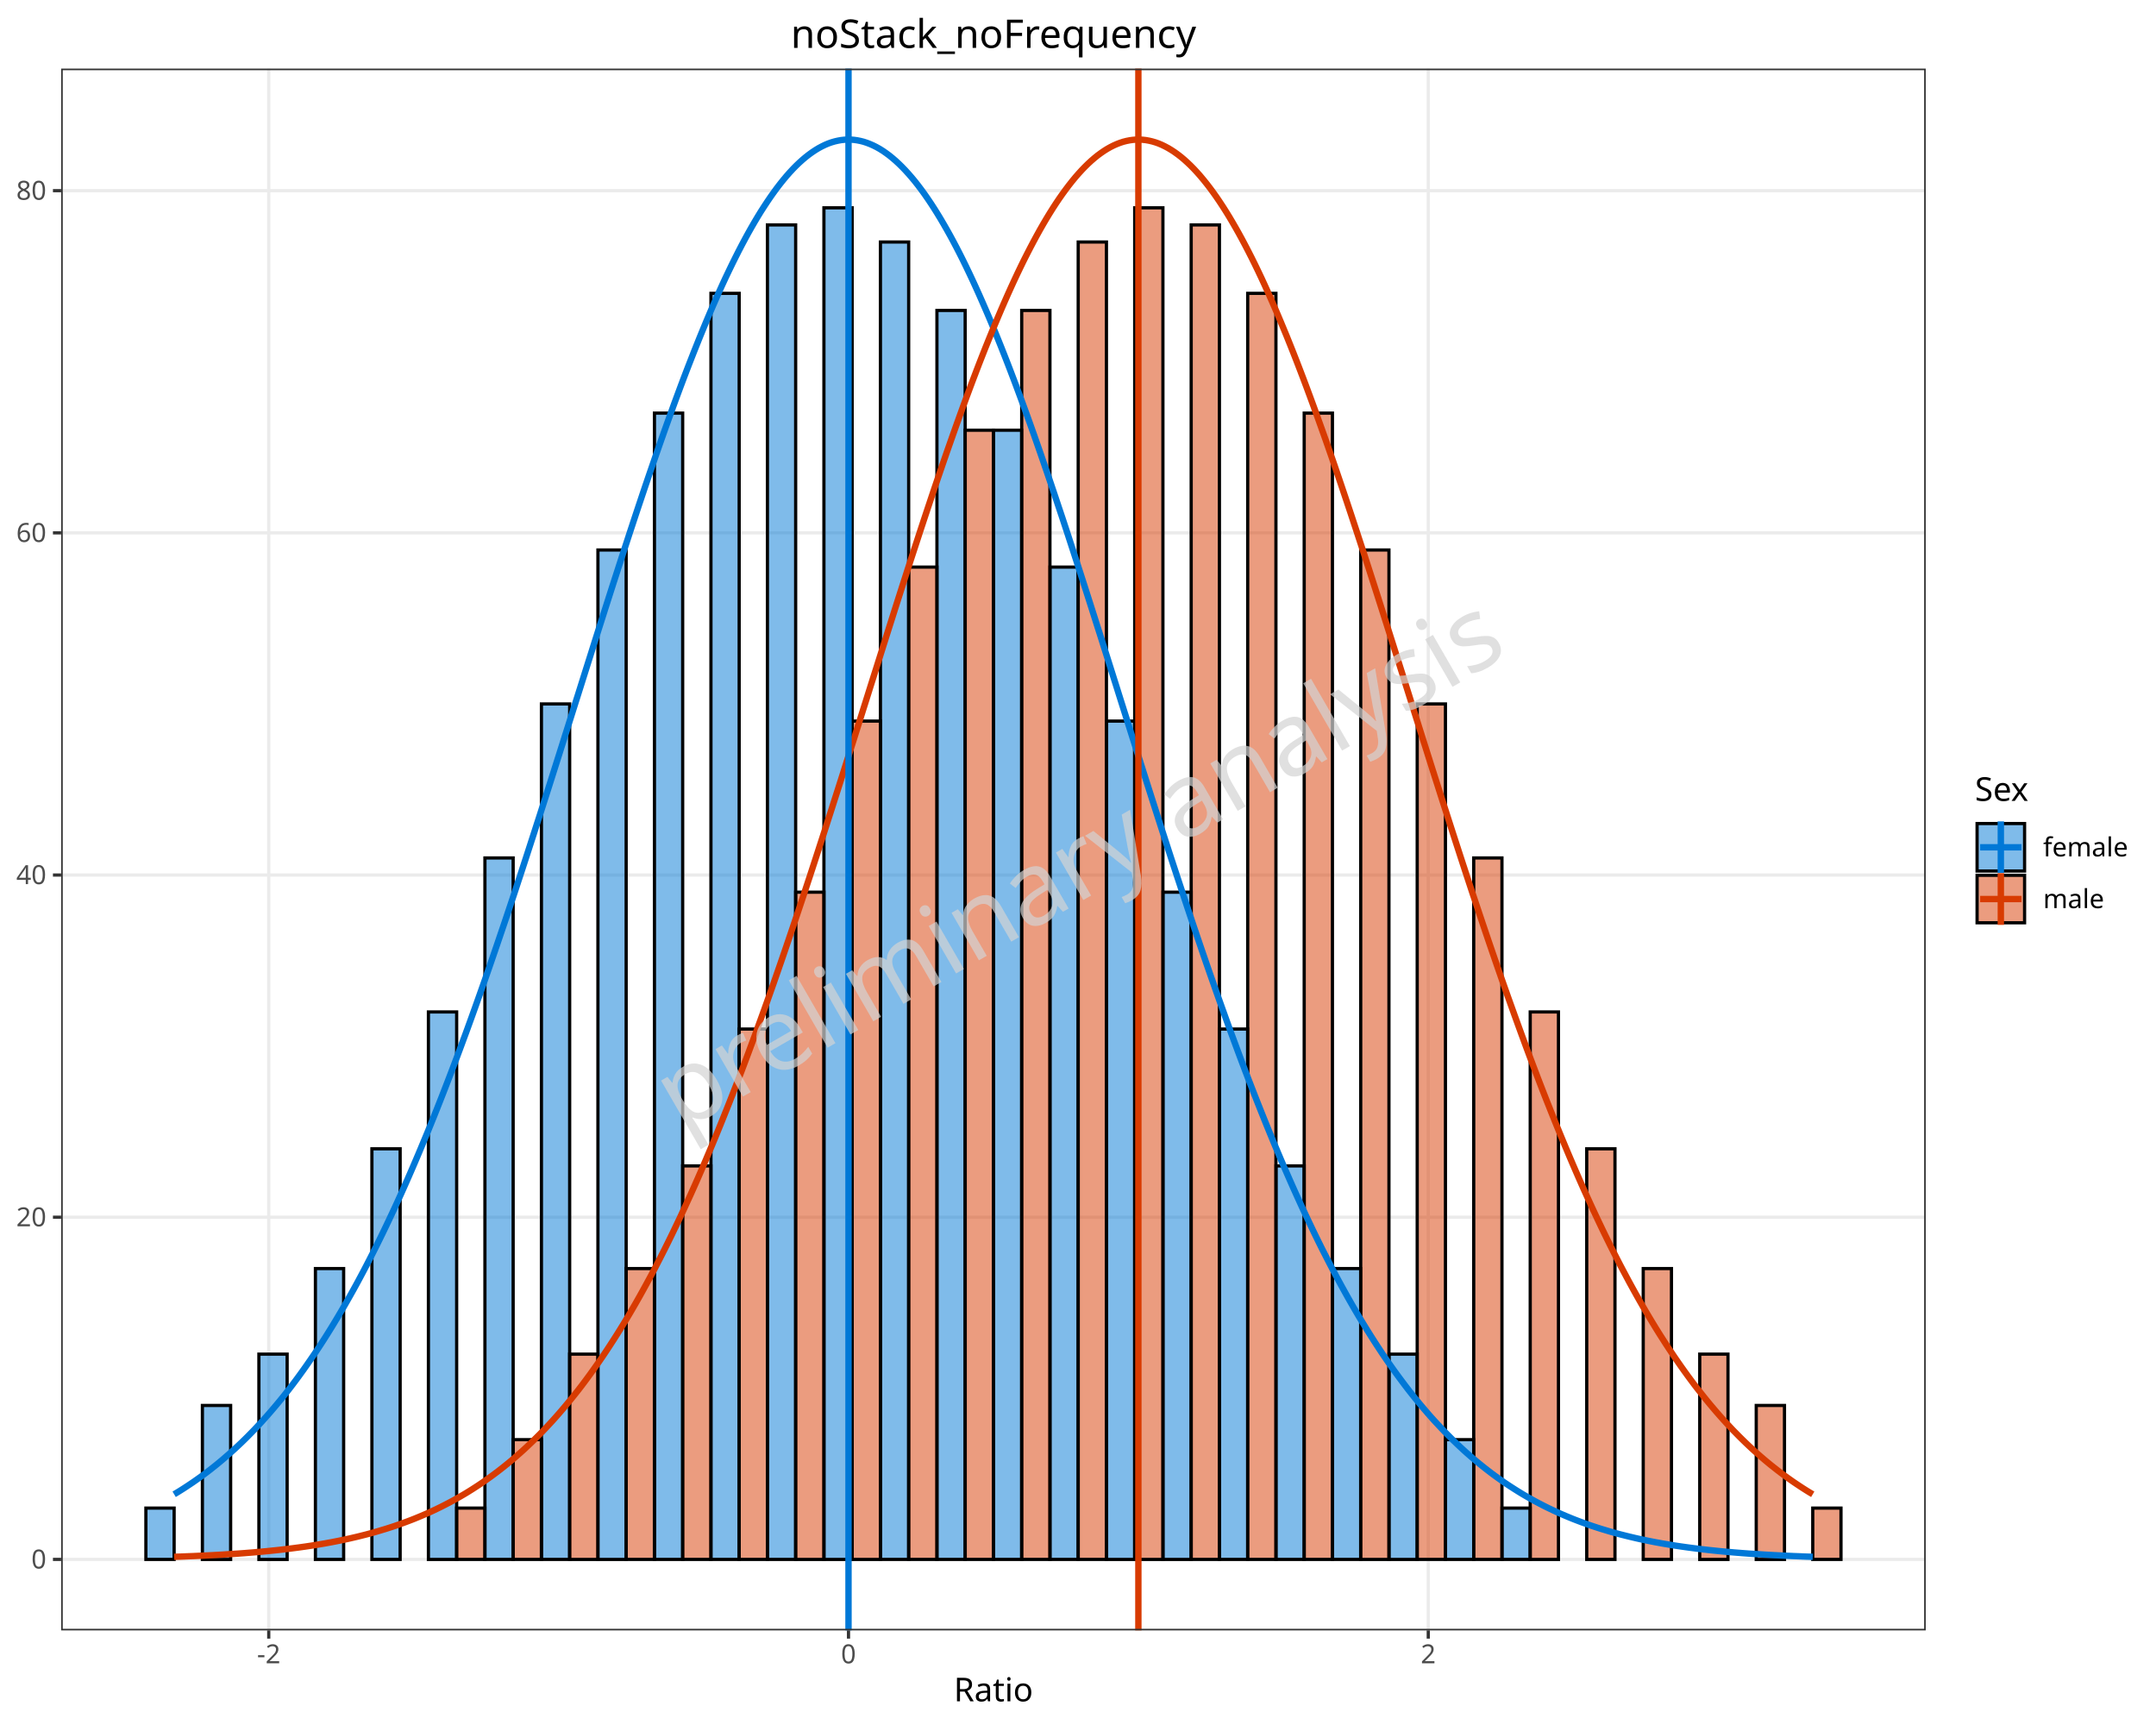
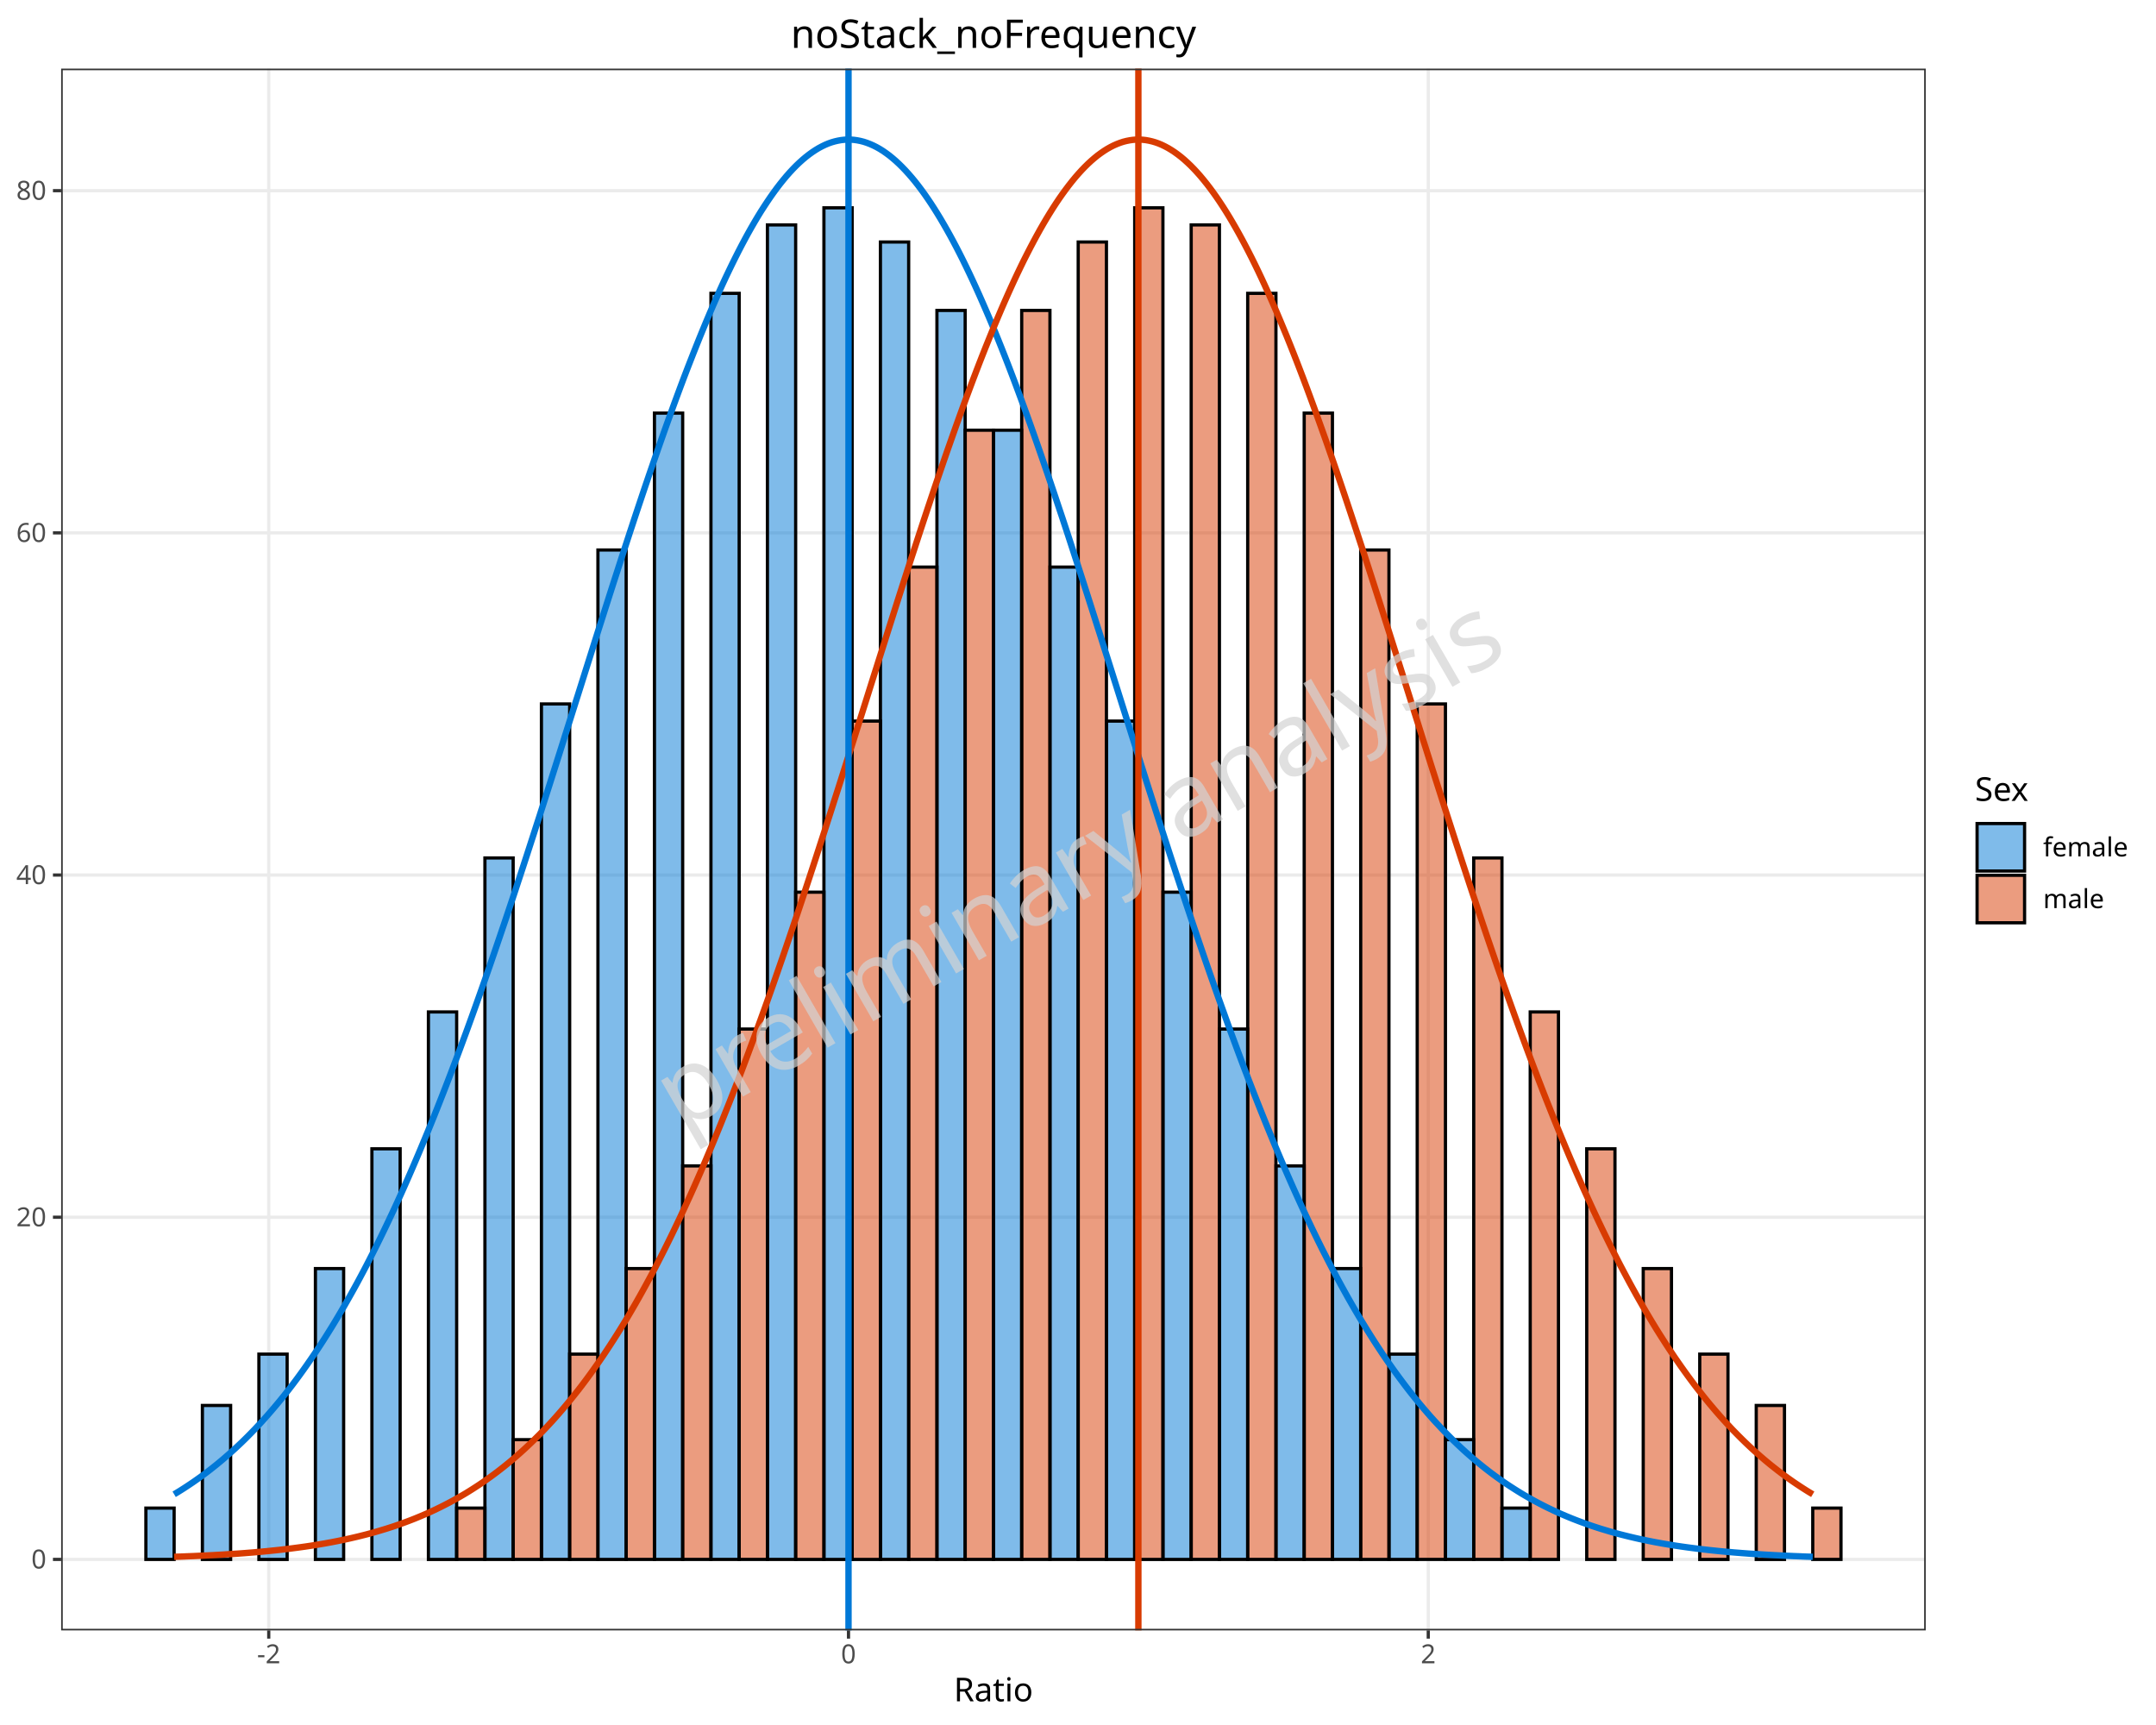
<svg xmlns="http://www.w3.org/2000/svg" class="svglite" data-engine-version="2.0" width="720.00pt" height="576.00pt" viewBox="0 0 720.00 576.00">
  <defs>
    <style type="text/css">
    .svglite line, .svglite polyline, .svglite polygon, .svglite path, .svglite rect, .svglite circle {
      fill: none;
      stroke: #000000;
      stroke-linecap: round;
      stroke-linejoin: round;
      stroke-miterlimit: 10.00;
    }
  </style>
  </defs>
  <rect width="100%" height="100%" style="stroke: none; fill: #FFFFFF;" />
  <defs>
    <clipPath id="cpMC4wMHw3MjAuMDB8MC4wMHw1NzYuMDA=">
      <rect x="0.00" y="0.00" width="720.00" height="576.00" />
    </clipPath>
  </defs>
  <g clip-path="url(#cpMC4wMHw3MjAuMDB8MC4wMHw1NzYuMDA=)">
    <rect x="0.00" y="0.00" width="720.00" height="576.00" style="stroke-width: 1.07; stroke: #FFFFFF; fill: #FFFFFF;" />
  </g>
  <defs>
    <clipPath id="cpMjAuNDJ8NjQzLjEwfDIyLjkwfDU0NC40Mg==">
      <rect x="20.42" y="22.90" width="622.69" height="521.51" />
    </clipPath>
  </defs>
  <g clip-path="url(#cpMjAuNDJ8NjQzLjEwfDIyLjkwfDU0NC40Mg==)">
    <rect x="20.42" y="22.90" width="622.69" height="521.51" style="stroke-width: 1.07; stroke: none; fill: #FFFFFF;" />
    <polyline points="20.42,520.71 643.10,520.71 " style="stroke-width: 1.07; stroke: #EBEBEB; stroke-linecap: butt;" />
    <polyline points="20.42,406.45 643.10,406.45 " style="stroke-width: 1.07; stroke: #EBEBEB; stroke-linecap: butt;" />
    <polyline points="20.42,292.19 643.10,292.19 " style="stroke-width: 1.07; stroke: #EBEBEB; stroke-linecap: butt;" />
    <polyline points="20.42,177.93 643.10,177.93 " style="stroke-width: 1.07; stroke: #EBEBEB; stroke-linecap: butt;" />
    <polyline points="20.42,63.67 643.10,63.67 " style="stroke-width: 1.07; stroke: #EBEBEB; stroke-linecap: butt;" />
    <polyline points="89.75,544.42 89.75,22.90 " style="stroke-width: 1.07; stroke: #EBEBEB; stroke-linecap: butt;" />
    <polyline points="283.36,544.42 283.36,22.90 " style="stroke-width: 1.07; stroke: #EBEBEB; stroke-linecap: butt;" />
    <polyline points="476.97,544.42 476.97,22.90 " style="stroke-width: 1.07; stroke: #EBEBEB; stroke-linecap: butt;" />
    <rect x="48.72" y="503.57" width="9.43" height="17.14" style="stroke-width: 1.07; stroke-linecap: butt; stroke-linejoin: miter; fill: #0078D7; fill-opacity: 0.50;" />
    <rect x="67.59" y="469.30" width="9.43" height="51.42" style="stroke-width: 1.07; stroke-linecap: butt; stroke-linejoin: miter; fill: #0078D7; fill-opacity: 0.50;" />
    <rect x="86.46" y="452.16" width="9.43" height="68.56" style="stroke-width: 1.07; stroke-linecap: butt; stroke-linejoin: miter; fill: #0078D7; fill-opacity: 0.50;" />
    <rect x="105.33" y="423.59" width="9.43" height="97.12" style="stroke-width: 1.07; stroke-linecap: butt; stroke-linejoin: miter; fill: #0078D7; fill-opacity: 0.50;" />
    <rect x="124.20" y="383.60" width="9.43" height="137.11" style="stroke-width: 1.07; stroke-linecap: butt; stroke-linejoin: miter; fill: #0078D7; fill-opacity: 0.50;" />
    <rect x="143.07" y="337.90" width="9.43" height="182.82" style="stroke-width: 1.07; stroke-linecap: butt; stroke-linejoin: miter; fill: #0078D7; fill-opacity: 0.50;" />
    <rect x="161.94" y="286.48" width="9.43" height="234.23" style="stroke-width: 1.07; stroke-linecap: butt; stroke-linejoin: miter; fill: #0078D7; fill-opacity: 0.50;" />
    <rect x="180.81" y="235.06" width="9.43" height="285.65" style="stroke-width: 1.07; stroke-linecap: butt; stroke-linejoin: miter; fill: #0078D7; fill-opacity: 0.50;" />
    <rect x="199.68" y="183.65" width="9.43" height="337.07" style="stroke-width: 1.07; stroke-linecap: butt; stroke-linejoin: miter; fill: #0078D7; fill-opacity: 0.50;" />
    <rect x="218.55" y="137.94" width="9.43" height="382.77" style="stroke-width: 1.07; stroke-linecap: butt; stroke-linejoin: miter; fill: #0078D7; fill-opacity: 0.50;" />
    <rect x="237.42" y="97.95" width="9.43" height="422.76" style="stroke-width: 1.07; stroke-linecap: butt; stroke-linejoin: miter; fill: #0078D7; fill-opacity: 0.50;" />
    <rect x="256.28" y="75.10" width="9.43" height="445.61" style="stroke-width: 1.07; stroke-linecap: butt; stroke-linejoin: miter; fill: #0078D7; fill-opacity: 0.50;" />
    <rect x="275.15" y="69.39" width="9.43" height="451.33" style="stroke-width: 1.07; stroke-linecap: butt; stroke-linejoin: miter; fill: #0078D7; fill-opacity: 0.50;" />
    <rect x="294.02" y="80.81" width="9.43" height="439.90" style="stroke-width: 1.07; stroke-linecap: butt; stroke-linejoin: miter; fill: #0078D7; fill-opacity: 0.50;" />
    <rect x="312.89" y="103.66" width="9.43" height="417.05" style="stroke-width: 1.07; stroke-linecap: butt; stroke-linejoin: miter; fill: #0078D7; fill-opacity: 0.50;" />
    <rect x="331.76" y="143.65" width="9.43" height="377.06" style="stroke-width: 1.07; stroke-linecap: butt; stroke-linejoin: miter; fill: #0078D7; fill-opacity: 0.50;" />
    <rect x="350.63" y="189.36" width="9.43" height="331.35" style="stroke-width: 1.07; stroke-linecap: butt; stroke-linejoin: miter; fill: #0078D7; fill-opacity: 0.50;" />
    <rect x="369.50" y="240.78" width="9.43" height="279.94" style="stroke-width: 1.07; stroke-linecap: butt; stroke-linejoin: miter; fill: #0078D7; fill-opacity: 0.50;" />
    <rect x="388.37" y="297.91" width="9.43" height="222.81" style="stroke-width: 1.07; stroke-linecap: butt; stroke-linejoin: miter; fill: #0078D7; fill-opacity: 0.50;" />
    <rect x="407.24" y="343.61" width="9.43" height="177.10" style="stroke-width: 1.07; stroke-linecap: butt; stroke-linejoin: miter; fill: #0078D7; fill-opacity: 0.50;" />
    <rect x="426.11" y="389.31" width="9.43" height="131.40" style="stroke-width: 1.07; stroke-linecap: butt; stroke-linejoin: miter; fill: #0078D7; fill-opacity: 0.50;" />
    <rect x="444.98" y="423.59" width="9.43" height="97.12" style="stroke-width: 1.07; stroke-linecap: butt; stroke-linejoin: miter; fill: #0078D7; fill-opacity: 0.50;" />
    <rect x="463.85" y="452.16" width="9.43" height="68.56" style="stroke-width: 1.07; stroke-linecap: butt; stroke-linejoin: miter; fill: #0078D7; fill-opacity: 0.50;" />
    <rect x="482.72" y="480.72" width="9.43" height="39.99" style="stroke-width: 1.07; stroke-linecap: butt; stroke-linejoin: miter; fill: #0078D7; fill-opacity: 0.50;" />
    <rect x="501.58" y="503.57" width="9.43" height="17.14" style="stroke-width: 1.07; stroke-linecap: butt; stroke-linejoin: miter; fill: #0078D7; fill-opacity: 0.50;" />
    <rect x="520.45" y="520.71" width="9.43" height="0.00" style="stroke-width: 1.07; stroke-linecap: butt; stroke-linejoin: miter; fill: #0078D7; fill-opacity: 0.50;" />
    <rect x="539.32" y="520.71" width="9.43" height="0.00" style="stroke-width: 1.07; stroke-linecap: butt; stroke-linejoin: miter; fill: #0078D7; fill-opacity: 0.50;" />
    <rect x="558.19" y="520.71" width="9.43" height="0.00" style="stroke-width: 1.07; stroke-linecap: butt; stroke-linejoin: miter; fill: #0078D7; fill-opacity: 0.50;" />
    <rect x="577.06" y="520.71" width="9.43" height="0.00" style="stroke-width: 1.07; stroke-linecap: butt; stroke-linejoin: miter; fill: #0078D7; fill-opacity: 0.50;" />
    <rect x="595.93" y="520.71" width="9.43" height="0.00" style="stroke-width: 1.07; stroke-linecap: butt; stroke-linejoin: miter; fill: #0078D7; fill-opacity: 0.50;" />
    <rect x="58.16" y="520.71" width="9.43" height="0.00" style="stroke-width: 1.07; stroke-linecap: butt; stroke-linejoin: miter; fill: #D83B01; fill-opacity: 0.50;" />
    <rect x="77.03" y="520.71" width="9.43" height="0.00" style="stroke-width: 1.07; stroke-linecap: butt; stroke-linejoin: miter; fill: #D83B01; fill-opacity: 0.50;" />
    <rect x="95.90" y="520.71" width="9.43" height="0.00" style="stroke-width: 1.07; stroke-linecap: butt; stroke-linejoin: miter; fill: #D83B01; fill-opacity: 0.50;" />
    <rect x="114.77" y="520.71" width="9.43" height="0.00" style="stroke-width: 1.07; stroke-linecap: butt; stroke-linejoin: miter; fill: #D83B01; fill-opacity: 0.50;" />
    <rect x="133.63" y="520.71" width="9.43" height="0.00" style="stroke-width: 1.07; stroke-linecap: butt; stroke-linejoin: miter; fill: #D83B01; fill-opacity: 0.50;" />
    <rect x="152.50" y="503.57" width="9.43" height="17.14" style="stroke-width: 1.07; stroke-linecap: butt; stroke-linejoin: miter; fill: #D83B01; fill-opacity: 0.50;" />
    <rect x="171.37" y="480.72" width="9.43" height="39.99" style="stroke-width: 1.07; stroke-linecap: butt; stroke-linejoin: miter; fill: #D83B01; fill-opacity: 0.50;" />
    <rect x="190.24" y="452.16" width="9.43" height="68.56" style="stroke-width: 1.07; stroke-linecap: butt; stroke-linejoin: miter; fill: #D83B01; fill-opacity: 0.50;" />
    <rect x="209.11" y="423.59" width="9.43" height="97.12" style="stroke-width: 1.07; stroke-linecap: butt; stroke-linejoin: miter; fill: #D83B01; fill-opacity: 0.50;" />
    <rect x="227.98" y="389.31" width="9.43" height="131.40" style="stroke-width: 1.07; stroke-linecap: butt; stroke-linejoin: miter; fill: #D83B01; fill-opacity: 0.50;" />
    <rect x="246.85" y="343.61" width="9.43" height="177.10" style="stroke-width: 1.07; stroke-linecap: butt; stroke-linejoin: miter; fill: #D83B01; fill-opacity: 0.50;" />
    <rect x="265.72" y="297.91" width="9.43" height="222.81" style="stroke-width: 1.07; stroke-linecap: butt; stroke-linejoin: miter; fill: #D83B01; fill-opacity: 0.50;" />
    <rect x="284.59" y="240.78" width="9.43" height="279.94" style="stroke-width: 1.07; stroke-linecap: butt; stroke-linejoin: miter; fill: #D83B01; fill-opacity: 0.50;" />
    <rect x="303.46" y="189.36" width="9.43" height="331.35" style="stroke-width: 1.07; stroke-linecap: butt; stroke-linejoin: miter; fill: #D83B01; fill-opacity: 0.50;" />
    <rect x="322.33" y="143.65" width="9.43" height="377.06" style="stroke-width: 1.07; stroke-linecap: butt; stroke-linejoin: miter; fill: #D83B01; fill-opacity: 0.50;" />
    <rect x="341.20" y="103.66" width="9.43" height="417.05" style="stroke-width: 1.07; stroke-linecap: butt; stroke-linejoin: miter; fill: #D83B01; fill-opacity: 0.50;" />
    <rect x="360.07" y="80.81" width="9.43" height="439.90" style="stroke-width: 1.07; stroke-linecap: butt; stroke-linejoin: miter; fill: #D83B01; fill-opacity: 0.50;" />
    <rect x="378.93" y="69.39" width="9.43" height="451.33" style="stroke-width: 1.07; stroke-linecap: butt; stroke-linejoin: miter; fill: #D83B01; fill-opacity: 0.50;" />
    <rect x="397.80" y="75.10" width="9.43" height="445.61" style="stroke-width: 1.07; stroke-linecap: butt; stroke-linejoin: miter; fill: #D83B01; fill-opacity: 0.50;" />
    <rect x="416.67" y="97.95" width="9.43" height="422.76" style="stroke-width: 1.07; stroke-linecap: butt; stroke-linejoin: miter; fill: #D83B01; fill-opacity: 0.50;" />
    <rect x="435.54" y="137.94" width="9.43" height="382.77" style="stroke-width: 1.07; stroke-linecap: butt; stroke-linejoin: miter; fill: #D83B01; fill-opacity: 0.50;" />
    <rect x="454.41" y="183.65" width="9.43" height="337.07" style="stroke-width: 1.07; stroke-linecap: butt; stroke-linejoin: miter; fill: #D83B01; fill-opacity: 0.50;" />
    <rect x="473.28" y="235.06" width="9.43" height="285.65" style="stroke-width: 1.07; stroke-linecap: butt; stroke-linejoin: miter; fill: #D83B01; fill-opacity: 0.50;" />
    <rect x="492.15" y="286.48" width="9.43" height="234.23" style="stroke-width: 1.07; stroke-linecap: butt; stroke-linejoin: miter; fill: #D83B01; fill-opacity: 0.50;" />
    <rect x="511.02" y="337.90" width="9.43" height="182.82" style="stroke-width: 1.07; stroke-linecap: butt; stroke-linejoin: miter; fill: #D83B01; fill-opacity: 0.50;" />
    <rect x="529.89" y="383.60" width="9.43" height="137.11" style="stroke-width: 1.07; stroke-linecap: butt; stroke-linejoin: miter; fill: #D83B01; fill-opacity: 0.50;" />
    <rect x="548.76" y="423.59" width="9.43" height="97.12" style="stroke-width: 1.07; stroke-linecap: butt; stroke-linejoin: miter; fill: #D83B01; fill-opacity: 0.50;" />
    <rect x="567.63" y="452.16" width="9.43" height="68.56" style="stroke-width: 1.07; stroke-linecap: butt; stroke-linejoin: miter; fill: #D83B01; fill-opacity: 0.50;" />
    <rect x="586.50" y="469.30" width="9.43" height="51.42" style="stroke-width: 1.07; stroke-linecap: butt; stroke-linejoin: miter; fill: #D83B01; fill-opacity: 0.50;" />
    <rect x="605.37" y="503.57" width="9.43" height="17.14" style="stroke-width: 1.07; stroke-linecap: butt; stroke-linejoin: miter; fill: #D83B01; fill-opacity: 0.50;" />
    <polyline points="58.16,498.96 59.23,498.32 60.30,497.66 61.37,496.98 62.44,496.28 63.51,495.57 64.58,494.85 65.65,494.10 66.72,493.34 67.80,492.56 68.87,491.76 69.94,490.94 71.01,490.10 72.08,489.25 73.15,488.37 74.22,487.48 75.29,486.56 76.36,485.63 77.43,484.67 78.50,483.70 79.57,482.70 80.65,481.68 81.72,480.64 82.79,479.58 83.86,478.49 84.93,477.39 86.00,476.25 87.07,475.10 88.14,473.92 89.21,472.72 90.28,471.50 91.35,470.25 92.42,468.98 93.50,467.68 94.57,466.36 95.64,465.01 96.71,463.63 97.78,462.24 98.85,460.81 99.92,459.36 100.99,457.88 102.06,456.38 103.13,454.84 104.20,453.29 105.28,451.70 106.35,450.09 107.42,448.45 108.49,446.78 109.56,445.08 110.63,443.36 111.70,441.60 112.77,439.82 113.84,438.01 114.91,436.17 115.98,434.30 117.05,432.41 118.13,430.48 119.20,428.53 120.27,426.54 121.34,424.53 122.41,422.49 123.48,420.41 124.55,418.31 125.62,416.18 126.69,414.02 127.76,411.83 128.83,409.61 129.90,407.36 130.98,405.08 132.05,402.78 133.12,400.44 134.19,398.07 135.26,395.68 136.33,393.25 137.40,390.80 138.47,388.32 139.54,385.81 140.61,383.27 141.68,380.70 142.76,378.10 143.83,375.48 144.90,372.83 145.97,370.15 147.04,367.44 148.11,364.71 149.18,361.95 150.25,359.17 151.32,356.36 152.39,353.52 153.46,350.66 154.53,347.77 155.61,344.86 156.68,341.92 157.75,338.96 158.82,335.98 159.89,332.97 160.96,329.95 162.03,326.90 163.10,323.82 164.17,320.73 165.24,317.62 166.31,314.49 167.38,311.34 168.46,308.17 169.53,304.98 170.60,301.78 171.67,298.56 172.74,295.32 173.81,292.07 174.88,288.80 175.95,285.52 177.02,282.22 178.09,278.92 179.16,275.60 180.24,272.27 181.31,268.93 182.38,265.58 183.45,262.23 184.52,258.86 185.59,255.49 186.66,252.11 187.73,248.73 188.80,245.34 189.87,241.95 190.94,238.56 192.01,235.17 193.09,231.77 194.16,228.38 195.23,224.98 196.30,221.59 197.37,218.21 198.44,214.82 199.51,211.44 200.58,208.07 201.65,204.71 202.72,201.35 203.79,198.01 204.86,194.67 205.94,191.34 207.01,188.03 208.08,184.73 209.15,181.45 210.22,178.18 211.29,174.93 212.36,171.69 213.43,168.48 214.50,165.28 215.57,162.11 216.64,158.96 217.72,155.83 218.79,152.72 219.86,149.64 220.93,146.59 222.00,143.56 223.07,140.57 224.14,137.60 225.21,134.66 226.28,131.76 227.35,128.88 228.42,126.04 229.49,123.24 230.57,120.47 231.64,117.74 232.71,115.05 233.78,112.39 234.85,109.78 235.92,107.20 236.99,104.67 238.06,102.18 239.13,99.74 240.20,97.34 241.27,94.98 242.34,92.67 243.42,90.41 244.49,88.20 245.56,86.04 246.63,83.92 247.70,81.86 248.77,79.85 249.84,77.89 250.91,75.99 251.98,74.14 253.05,72.34 254.12,70.60 255.20,68.92 256.27,67.29 257.34,65.72 258.41,64.21 259.48,62.75 260.55,61.36 261.62,60.03 262.69,58.75 263.76,57.54 264.83,56.39 265.90,55.30 266.97,54.28 268.05,53.31 269.12,52.41 270.19,51.58 271.26,50.81 272.33,50.10 273.40,49.45 274.47,48.88 275.54,48.36 276.61,47.91 277.68,47.53 278.75,47.22 279.83,46.97 280.90,46.78 281.97,46.66 283.04,46.61 284.11,46.62 285.18,46.70 286.25,46.85 287.32,47.06 288.39,47.33 289.46,47.68 290.53,48.09 291.60,48.56 292.68,49.10 293.75,49.70 294.82,50.37 295.89,51.11 296.96,51.90 298.03,52.77 299.10,53.69 300.17,54.68 301.24,55.73 302.31,56.84 303.38,58.02 304.45,59.25 305.53,60.55 306.60,61.91 307.67,63.33 308.74,64.80 309.81,66.34 310.88,67.93 311.95,69.58 313.02,71.29 314.09,73.05 315.16,74.87 316.23,76.74 317.31,78.67 318.38,80.65 319.45,82.68 320.52,84.76 321.59,86.89 322.66,89.08 323.73,91.31 324.80,93.59 325.87,95.92 326.94,98.29 328.01,100.71 329.08,103.17 330.16,105.68 331.23,108.23 332.30,110.82 333.37,113.45 334.44,116.12 335.51,118.83 336.58,121.57 337.65,124.36 338.72,127.17 339.79,130.03 340.86,132.91 341.93,135.83 343.01,138.78 344.08,141.76 345.15,144.77 346.22,147.81 347.29,150.87 348.36,153.96 349.43,157.07 350.50,160.21 351.57,163.37 352.64,166.56 353.71,169.76 354.79,172.98 355.86,176.22 356.93,179.48 358.00,182.76 359.07,186.05 360.14,189.35 361.21,192.67 362.28,196.00 363.35,199.34 364.42,202.69 365.49,206.05 366.56,209.42 367.64,212.79 368.71,216.17 369.78,219.56 370.85,222.95 371.92,226.34 372.99,229.73 374.06,233.13 375.13,236.52 376.20,239.91 377.27,243.31 378.34,246.70 379.41,250.08 380.49,253.46 381.56,256.84 382.63,260.21 383.70,263.57 384.77,266.92 385.84,270.27 386.91,273.60 387.98,276.93 389.05,280.24 390.12,283.54 391.19,286.83 392.27,290.11 393.34,293.37 394.41,296.61 395.48,299.84 396.55,303.06 397.62,306.26 398.69,309.44 399.76,312.60 400.83,315.74 401.90,318.87 402.97,321.97 404.04,325.05 405.12,328.12 406.19,331.16 407.26,334.18 408.33,337.17 409.40,340.15 410.47,343.10 411.54,346.02 412.61,348.92 413.68,351.80 414.75,354.65 415.82,357.48 416.89,360.28 417.97,363.06 419.04,365.81 420.11,368.53 421.18,371.22 422.25,373.89 423.32,376.53 424.39,379.14 425.46,381.73 426.53,384.28 427.60,386.81 428.67,389.31 429.75,391.78 430.82,394.22 431.89,396.64 432.96,399.02 434.03,401.37 435.10,403.70 436.17,406.00 437.24,408.26 438.31,410.50 439.38,412.71 440.45,414.89 441.52,417.04 442.60,419.15 443.67,421.24 444.74,423.31 445.81,425.34 446.88,427.34 447.95,429.31 449.02,431.25 450.09,433.17 451.16,435.05 452.23,436.91 453.30,438.74 454.37,440.54 455.45,442.31 456.52,444.05 457.59,445.76 458.66,447.45 459.73,449.10 460.80,450.73 461.87,452.34 462.94,453.91 464.01,455.46 465.08,456.98 466.15,458.47 467.23,459.94 468.30,461.38 469.37,462.80 470.44,464.19 471.51,465.55 472.58,466.89 473.65,468.20 474.72,469.49 475.79,470.75 476.86,471.99 477.93,473.21 479.00,474.40 480.08,475.56 481.15,476.71 482.22,477.83 483.29,478.93 484.36,480.00 485.43,481.06 486.50,482.09 487.57,483.10 488.64,484.09 489.71,485.06 490.78,486.00 491.85,486.93 492.93,487.84 494.00,488.72 495.07,489.59 496.14,490.44 497.21,491.27 498.28,492.08 499.35,492.87 500.42,493.64 501.49,494.40 502.56,495.14 503.63,495.86 504.71,496.56 505.78,497.25 506.85,497.92 507.92,498.58 508.99,499.22 510.06,499.84 511.13,500.45 512.20,501.04 513.27,501.62 514.34,502.18 515.41,502.73 516.48,503.27 517.56,503.79 518.63,504.30 519.70,504.80 520.77,505.28 521.84,505.75 522.91,506.21 523.98,506.65 525.05,507.09 526.12,507.51 527.19,507.92 528.26,508.32 529.33,508.71 530.41,509.09 531.48,509.46 532.55,509.82 533.62,510.17 534.69,510.51 535.76,510.83 536.83,511.15 537.90,511.47 538.97,511.77 540.04,512.06 541.11,512.35 542.19,512.62 543.26,512.89 544.33,513.15 545.40,513.40 546.47,513.65 547.54,513.89 548.61,514.12 549.68,514.34 550.75,514.56 551.82,514.77 552.89,514.98 553.96,515.17 555.04,515.37 556.11,515.55 557.18,515.73 558.25,515.91 559.32,516.08 560.39,516.24 561.46,516.40 562.53,516.55 563.60,516.70 564.67,516.84 565.74,516.98 566.81,517.12 567.89,517.25 568.96,517.38 570.03,517.50 571.10,517.62 572.17,517.73 573.24,517.84 574.31,517.95 575.38,518.05 576.45,518.15 577.52,518.24 578.59,518.34 579.67,518.43 580.74,518.51 581.81,518.60 582.88,518.68 583.95,518.76 585.02,518.83 586.09,518.90 587.16,518.97 588.23,519.04 589.30,519.11 590.37,519.17 591.44,519.23 592.52,519.29 593.59,519.34 594.66,519.40 595.73,519.45 596.80,519.50 597.87,519.55 598.94,519.60 600.01,519.64 601.08,519.68 602.15,519.73 603.22,519.77 604.29,519.80 605.37,519.84 " style="stroke-width: 2.13; stroke: #0078D7; stroke-linecap: butt;" />
    <polyline points="58.16,519.84 59.23,519.80 60.30,519.77 61.37,519.73 62.44,519.68 63.51,519.64 64.58,519.60 65.65,519.55 66.72,519.50 67.80,519.45 68.87,519.40 69.94,519.34 71.01,519.29 72.08,519.23 73.15,519.17 74.22,519.11 75.29,519.04 76.36,518.97 77.43,518.90 78.50,518.83 79.57,518.76 80.65,518.68 81.72,518.60 82.79,518.51 83.86,518.43 84.93,518.34 86.00,518.24 87.07,518.15 88.14,518.05 89.21,517.95 90.28,517.84 91.35,517.73 92.42,517.62 93.50,517.50 94.57,517.38 95.64,517.25 96.71,517.12 97.78,516.98 98.85,516.84 99.92,516.70 100.99,516.55 102.06,516.40 103.13,516.24 104.20,516.08 105.28,515.91 106.35,515.73 107.42,515.55 108.49,515.37 109.56,515.17 110.63,514.98 111.70,514.77 112.77,514.56 113.84,514.34 114.91,514.12 115.98,513.89 117.05,513.65 118.13,513.40 119.20,513.15 120.27,512.89 121.34,512.62 122.41,512.35 123.48,512.06 124.55,511.77 125.62,511.47 126.69,511.15 127.76,510.83 128.83,510.51 129.90,510.17 130.98,509.82 132.05,509.46 133.12,509.09 134.19,508.71 135.26,508.32 136.33,507.92 137.40,507.51 138.47,507.09 139.54,506.65 140.61,506.21 141.68,505.75 142.76,505.28 143.83,504.80 144.90,504.30 145.97,503.79 147.04,503.27 148.11,502.73 149.18,502.18 150.25,501.62 151.32,501.04 152.39,500.45 153.46,499.84 154.53,499.22 155.61,498.58 156.68,497.92 157.75,497.25 158.82,496.56 159.89,495.86 160.96,495.14 162.03,494.40 163.10,493.64 164.17,492.87 165.24,492.08 166.31,491.27 167.38,490.44 168.46,489.59 169.53,488.72 170.60,487.84 171.67,486.93 172.74,486.00 173.81,485.06 174.88,484.09 175.95,483.10 177.02,482.09 178.09,481.06 179.16,480.00 180.24,478.93 181.31,477.83 182.38,476.71 183.45,475.56 184.52,474.40 185.59,473.21 186.66,471.99 187.73,470.75 188.80,469.49 189.87,468.20 190.94,466.89 192.01,465.55 193.09,464.19 194.16,462.80 195.23,461.38 196.30,459.94 197.37,458.47 198.44,456.98 199.51,455.46 200.58,453.91 201.65,452.34 202.72,450.73 203.79,449.10 204.86,447.45 205.94,445.76 207.01,444.05 208.08,442.31 209.15,440.54 210.22,438.74 211.29,436.91 212.36,435.05 213.43,433.17 214.50,431.25 215.57,429.31 216.64,427.34 217.72,425.34 218.79,423.31 219.86,421.24 220.93,419.15 222.00,417.04 223.07,414.89 224.14,412.71 225.21,410.50 226.28,408.26 227.35,406.00 228.42,403.70 229.49,401.37 230.57,399.02 231.64,396.64 232.71,394.22 233.78,391.78 234.85,389.31 235.92,386.81 236.99,384.28 238.06,381.73 239.13,379.14 240.20,376.53 241.27,373.89 242.34,371.22 243.42,368.53 244.49,365.81 245.56,363.06 246.63,360.28 247.70,357.48 248.77,354.65 249.84,351.80 250.91,348.92 251.98,346.02 253.05,343.10 254.12,340.15 255.20,337.17 256.27,334.18 257.34,331.16 258.41,328.12 259.48,325.05 260.55,321.97 261.62,318.87 262.69,315.74 263.76,312.60 264.83,309.44 265.90,306.26 266.97,303.06 268.05,299.84 269.12,296.61 270.19,293.37 271.26,290.11 272.33,286.83 273.40,283.54 274.47,280.24 275.54,276.93 276.61,273.60 277.68,270.27 278.75,266.92 279.83,263.57 280.90,260.21 281.97,256.84 283.04,253.46 284.11,250.08 285.18,246.70 286.25,243.31 287.32,239.91 288.39,236.52 289.46,233.13 290.53,229.73 291.60,226.34 292.68,222.95 293.75,219.56 294.82,216.17 295.89,212.79 296.96,209.42 298.03,206.05 299.10,202.69 300.17,199.34 301.24,196.00 302.31,192.67 303.38,189.35 304.45,186.05 305.53,182.76 306.60,179.48 307.67,176.22 308.74,172.98 309.81,169.76 310.88,166.56 311.95,163.37 313.02,160.21 314.09,157.07 315.16,153.96 316.23,150.87 317.31,147.81 318.38,144.77 319.45,141.76 320.52,138.78 321.59,135.83 322.66,132.91 323.73,130.03 324.80,127.17 325.87,124.36 326.94,121.57 328.01,118.83 329.08,116.12 330.16,113.45 331.23,110.82 332.30,108.23 333.37,105.68 334.44,103.17 335.51,100.71 336.58,98.29 337.65,95.92 338.72,93.59 339.79,91.31 340.86,89.08 341.93,86.89 343.01,84.76 344.08,82.68 345.15,80.65 346.22,78.67 347.29,76.74 348.36,74.87 349.43,73.05 350.50,71.29 351.57,69.58 352.64,67.93 353.71,66.34 354.79,64.80 355.86,63.33 356.93,61.91 358.00,60.55 359.07,59.25 360.14,58.02 361.21,56.84 362.28,55.73 363.35,54.68 364.42,53.69 365.49,52.77 366.56,51.90 367.64,51.11 368.71,50.37 369.78,49.70 370.85,49.10 371.92,48.56 372.99,48.09 374.06,47.68 375.13,47.33 376.20,47.06 377.27,46.85 378.34,46.70 379.41,46.62 380.49,46.61 381.56,46.66 382.63,46.78 383.70,46.97 384.77,47.22 385.84,47.53 386.91,47.91 387.98,48.36 389.05,48.88 390.12,49.45 391.19,50.10 392.27,50.81 393.34,51.58 394.41,52.41 395.48,53.31 396.55,54.28 397.62,55.30 398.69,56.39 399.76,57.54 400.83,58.75 401.90,60.03 402.97,61.36 404.04,62.75 405.12,64.21 406.19,65.72 407.26,67.29 408.33,68.92 409.40,70.60 410.47,72.34 411.54,74.14 412.61,75.99 413.68,77.89 414.75,79.85 415.82,81.86 416.89,83.92 417.97,86.04 419.04,88.20 420.11,90.41 421.18,92.67 422.25,94.98 423.32,97.34 424.39,99.74 425.46,102.18 426.53,104.67 427.60,107.20 428.67,109.78 429.75,112.39 430.82,115.05 431.89,117.74 432.96,120.47 434.03,123.24 435.10,126.04 436.17,128.88 437.24,131.76 438.31,134.66 439.38,137.60 440.45,140.57 441.52,143.56 442.60,146.59 443.67,149.64 444.74,152.72 445.81,155.83 446.88,158.96 447.95,162.11 449.02,165.28 450.09,168.48 451.16,171.69 452.23,174.93 453.30,178.18 454.37,181.45 455.45,184.73 456.52,188.03 457.59,191.34 458.66,194.67 459.73,198.01 460.80,201.35 461.87,204.71 462.94,208.07 464.01,211.44 465.08,214.82 466.15,218.21 467.23,221.59 468.30,224.98 469.37,228.38 470.44,231.77 471.51,235.17 472.58,238.56 473.65,241.95 474.72,245.34 475.79,248.73 476.86,252.11 477.93,255.49 479.00,258.86 480.08,262.23 481.15,265.58 482.22,268.93 483.29,272.27 484.36,275.60 485.43,278.92 486.50,282.22 487.57,285.52 488.64,288.80 489.71,292.07 490.78,295.32 491.85,298.56 492.93,301.78 494.00,304.98 495.07,308.17 496.14,311.34 497.21,314.49 498.28,317.62 499.35,320.73 500.42,323.82 501.49,326.90 502.56,329.95 503.63,332.97 504.71,335.98 505.78,338.96 506.85,341.92 507.92,344.86 508.99,347.77 510.06,350.66 511.13,353.52 512.20,356.36 513.27,359.17 514.34,361.95 515.41,364.71 516.48,367.44 517.56,370.15 518.63,372.83 519.70,375.48 520.77,378.10 521.84,380.70 522.91,383.27 523.98,385.81 525.05,388.32 526.12,390.80 527.19,393.25 528.26,395.68 529.33,398.07 530.41,400.44 531.48,402.78 532.55,405.08 533.62,407.36 534.69,409.61 535.76,411.83 536.83,414.02 537.90,416.18 538.97,418.31 540.04,420.41 541.11,422.49 542.19,424.53 543.26,426.54 544.33,428.53 545.40,430.48 546.47,432.41 547.54,434.30 548.61,436.17 549.68,438.01 550.75,439.82 551.82,441.60 552.89,443.36 553.96,445.08 555.04,446.78 556.11,448.45 557.18,450.09 558.25,451.70 559.32,453.29 560.39,454.84 561.46,456.38 562.53,457.88 563.60,459.36 564.67,460.81 565.74,462.24 566.81,463.63 567.89,465.01 568.96,466.36 570.03,467.68 571.10,468.98 572.17,470.25 573.24,471.50 574.31,472.72 575.38,473.92 576.45,475.10 577.52,476.25 578.59,477.39 579.67,478.49 580.74,479.58 581.81,480.64 582.88,481.68 583.95,482.70 585.02,483.70 586.09,484.67 587.16,485.63 588.23,486.56 589.30,487.48 590.37,488.37 591.44,489.25 592.52,490.10 593.59,490.94 594.66,491.76 595.73,492.56 596.80,493.34 597.87,494.10 598.94,494.85 600.01,495.57 601.08,496.28 602.15,496.98 603.22,497.66 604.29,498.32 605.37,498.96 " style="stroke-width: 2.13; stroke: #D83B01; stroke-linecap: butt;" />
    <line x1="283.36" y1="544.42" x2="283.36" y2="22.90" style="stroke-width: 2.13; stroke: #0078D7; stroke-linecap: butt;" />
    <line x1="380.16" y1="544.42" x2="380.16" y2="22.90" style="stroke-width: 2.13; stroke: #D83B01; stroke-linecap: butt;" />
    <rect x="20.42" y="22.90" width="622.69" height="521.51" style="stroke-width: 1.07; stroke: #333333;" />
  </g>
  <g clip-path="url(#cpMC4wMHw3MjAuMDB8MC4wMHw1NzYuMDA=)">
    <text x="15.49" y="523.74" text-anchor="end" style="font-size: 8.80px; fill: #4D4D4D; font-family: sans;" textLength="4.89px" lengthAdjust="spacingAndGlyphs">0</text>
    <text x="15.49" y="409.48" text-anchor="end" style="font-size: 8.80px; fill: #4D4D4D; font-family: sans;" textLength="9.79px" lengthAdjust="spacingAndGlyphs">20</text>
    <text x="15.49" y="295.22" text-anchor="end" style="font-size: 8.80px; fill: #4D4D4D; font-family: sans;" textLength="9.79px" lengthAdjust="spacingAndGlyphs">40</text>
    <text x="15.49" y="180.96" text-anchor="end" style="font-size: 8.80px; fill: #4D4D4D; font-family: sans;" textLength="9.79px" lengthAdjust="spacingAndGlyphs">60</text>
    <text x="15.49" y="66.70" text-anchor="end" style="font-size: 8.80px; fill: #4D4D4D; font-family: sans;" textLength="9.79px" lengthAdjust="spacingAndGlyphs">80</text>
    <polyline points="17.68,520.71 20.42,520.71 " style="stroke-width: 1.07; stroke: #333333; stroke-linecap: butt;" />
    <polyline points="17.68,406.45 20.42,406.45 " style="stroke-width: 1.07; stroke: #333333; stroke-linecap: butt;" />
    <polyline points="17.68,292.19 20.42,292.19 " style="stroke-width: 1.07; stroke: #333333; stroke-linecap: butt;" />
    <polyline points="17.68,177.93 20.42,177.93 " style="stroke-width: 1.07; stroke: #333333; stroke-linecap: butt;" />
    <polyline points="17.68,63.67 20.42,63.67 " style="stroke-width: 1.07; stroke: #333333; stroke-linecap: butt;" />
    <polyline points="89.75,547.16 89.75,544.42 " style="stroke-width: 1.07; stroke: #333333; stroke-linecap: butt;" />
    <polyline points="283.36,547.16 283.36,544.42 " style="stroke-width: 1.07; stroke: #333333; stroke-linecap: butt;" />
    <polyline points="476.97,547.16 476.97,544.42 " style="stroke-width: 1.07; stroke: #333333; stroke-linecap: butt;" />
    <text x="89.75" y="555.40" text-anchor="middle" style="font-size: 8.80px; fill: #4D4D4D; font-family: sans;" textLength="7.82px" lengthAdjust="spacingAndGlyphs">-2</text>
    <text x="283.36" y="555.40" text-anchor="middle" style="font-size: 8.80px; fill: #4D4D4D; font-family: sans;" textLength="4.89px" lengthAdjust="spacingAndGlyphs">0</text>
    <text x="476.97" y="555.40" text-anchor="middle" style="font-size: 8.80px; fill: #4D4D4D; font-family: sans;" textLength="4.89px" lengthAdjust="spacingAndGlyphs">2</text>
    <text x="331.76" y="568.10" text-anchor="middle" style="font-size: 11.00px; font-family: sans;" textLength="25.68px" lengthAdjust="spacingAndGlyphs">Ratio</text>
    <rect x="654.06" y="253.00" width="60.46" height="61.32" style="stroke-width: 1.07; stroke: none; fill: #FFFFFF;" />
    <text x="659.54" y="267.43" style="font-size: 11.00px; font-family: sans;" textLength="18.96px" lengthAdjust="spacingAndGlyphs">Sex</text>
    <rect x="659.54" y="274.28" width="17.28" height="17.28" style="stroke-width: 1.07; stroke: none; fill: #FFFFFF;" />
    <rect x="660.25" y="274.99" width="15.86" height="15.86" style="stroke-width: 1.07; stroke-linecap: butt; stroke-linejoin: miter; fill: #0078D7; fill-opacity: 0.50;" />
-     <line x1="661.27" y1="282.92" x2="675.09" y2="282.92" style="stroke-width: 2.13; stroke: #0078D7; stroke-linecap: butt;" />
-     <line x1="668.18" y1="291.56" x2="668.18" y2="274.28" style="stroke-width: 2.13; stroke: #0078D7; stroke-linecap: butt;" />
    <rect x="659.54" y="291.56" width="17.28" height="17.28" style="stroke-width: 1.07; stroke: none; fill: #FFFFFF;" />
    <rect x="660.25" y="292.27" width="15.86" height="15.86" style="stroke-width: 1.07; stroke-linecap: butt; stroke-linejoin: miter; fill: #D83B01; fill-opacity: 0.50;" />
-     <line x1="661.27" y1="300.20" x2="675.09" y2="300.20" style="stroke-width: 2.13; stroke: #D83B01; stroke-linecap: butt;" />
-     <line x1="668.18" y1="308.84" x2="668.18" y2="291.56" style="stroke-width: 2.13; stroke: #D83B01; stroke-linecap: butt;" />
    <text x="682.30" y="285.95" style="font-size: 8.80px; font-family: sans;" textLength="26.42px" lengthAdjust="spacingAndGlyphs">female</text>
    <text x="682.30" y="303.23" style="font-size: 8.80px; font-family: sans;" textLength="19.08px" lengthAdjust="spacingAndGlyphs">male</text>
    <text x="331.76" y="15.99" text-anchor="middle" style="font-size: 13.20px; font-family: sans;" textLength="132.11px" lengthAdjust="spacingAndGlyphs">noStack_noFrequency</text>
    <text transform="translate(365.87,298.17) rotate(-30)" text-anchor="middle" style="font-size: 34.14px; fill: #D3D3D3; fill-opacity: 0.70; font-family: sans;" textLength="299.85px" lengthAdjust="spacingAndGlyphs">preliminary analysis</text>
  </g>
</svg>
